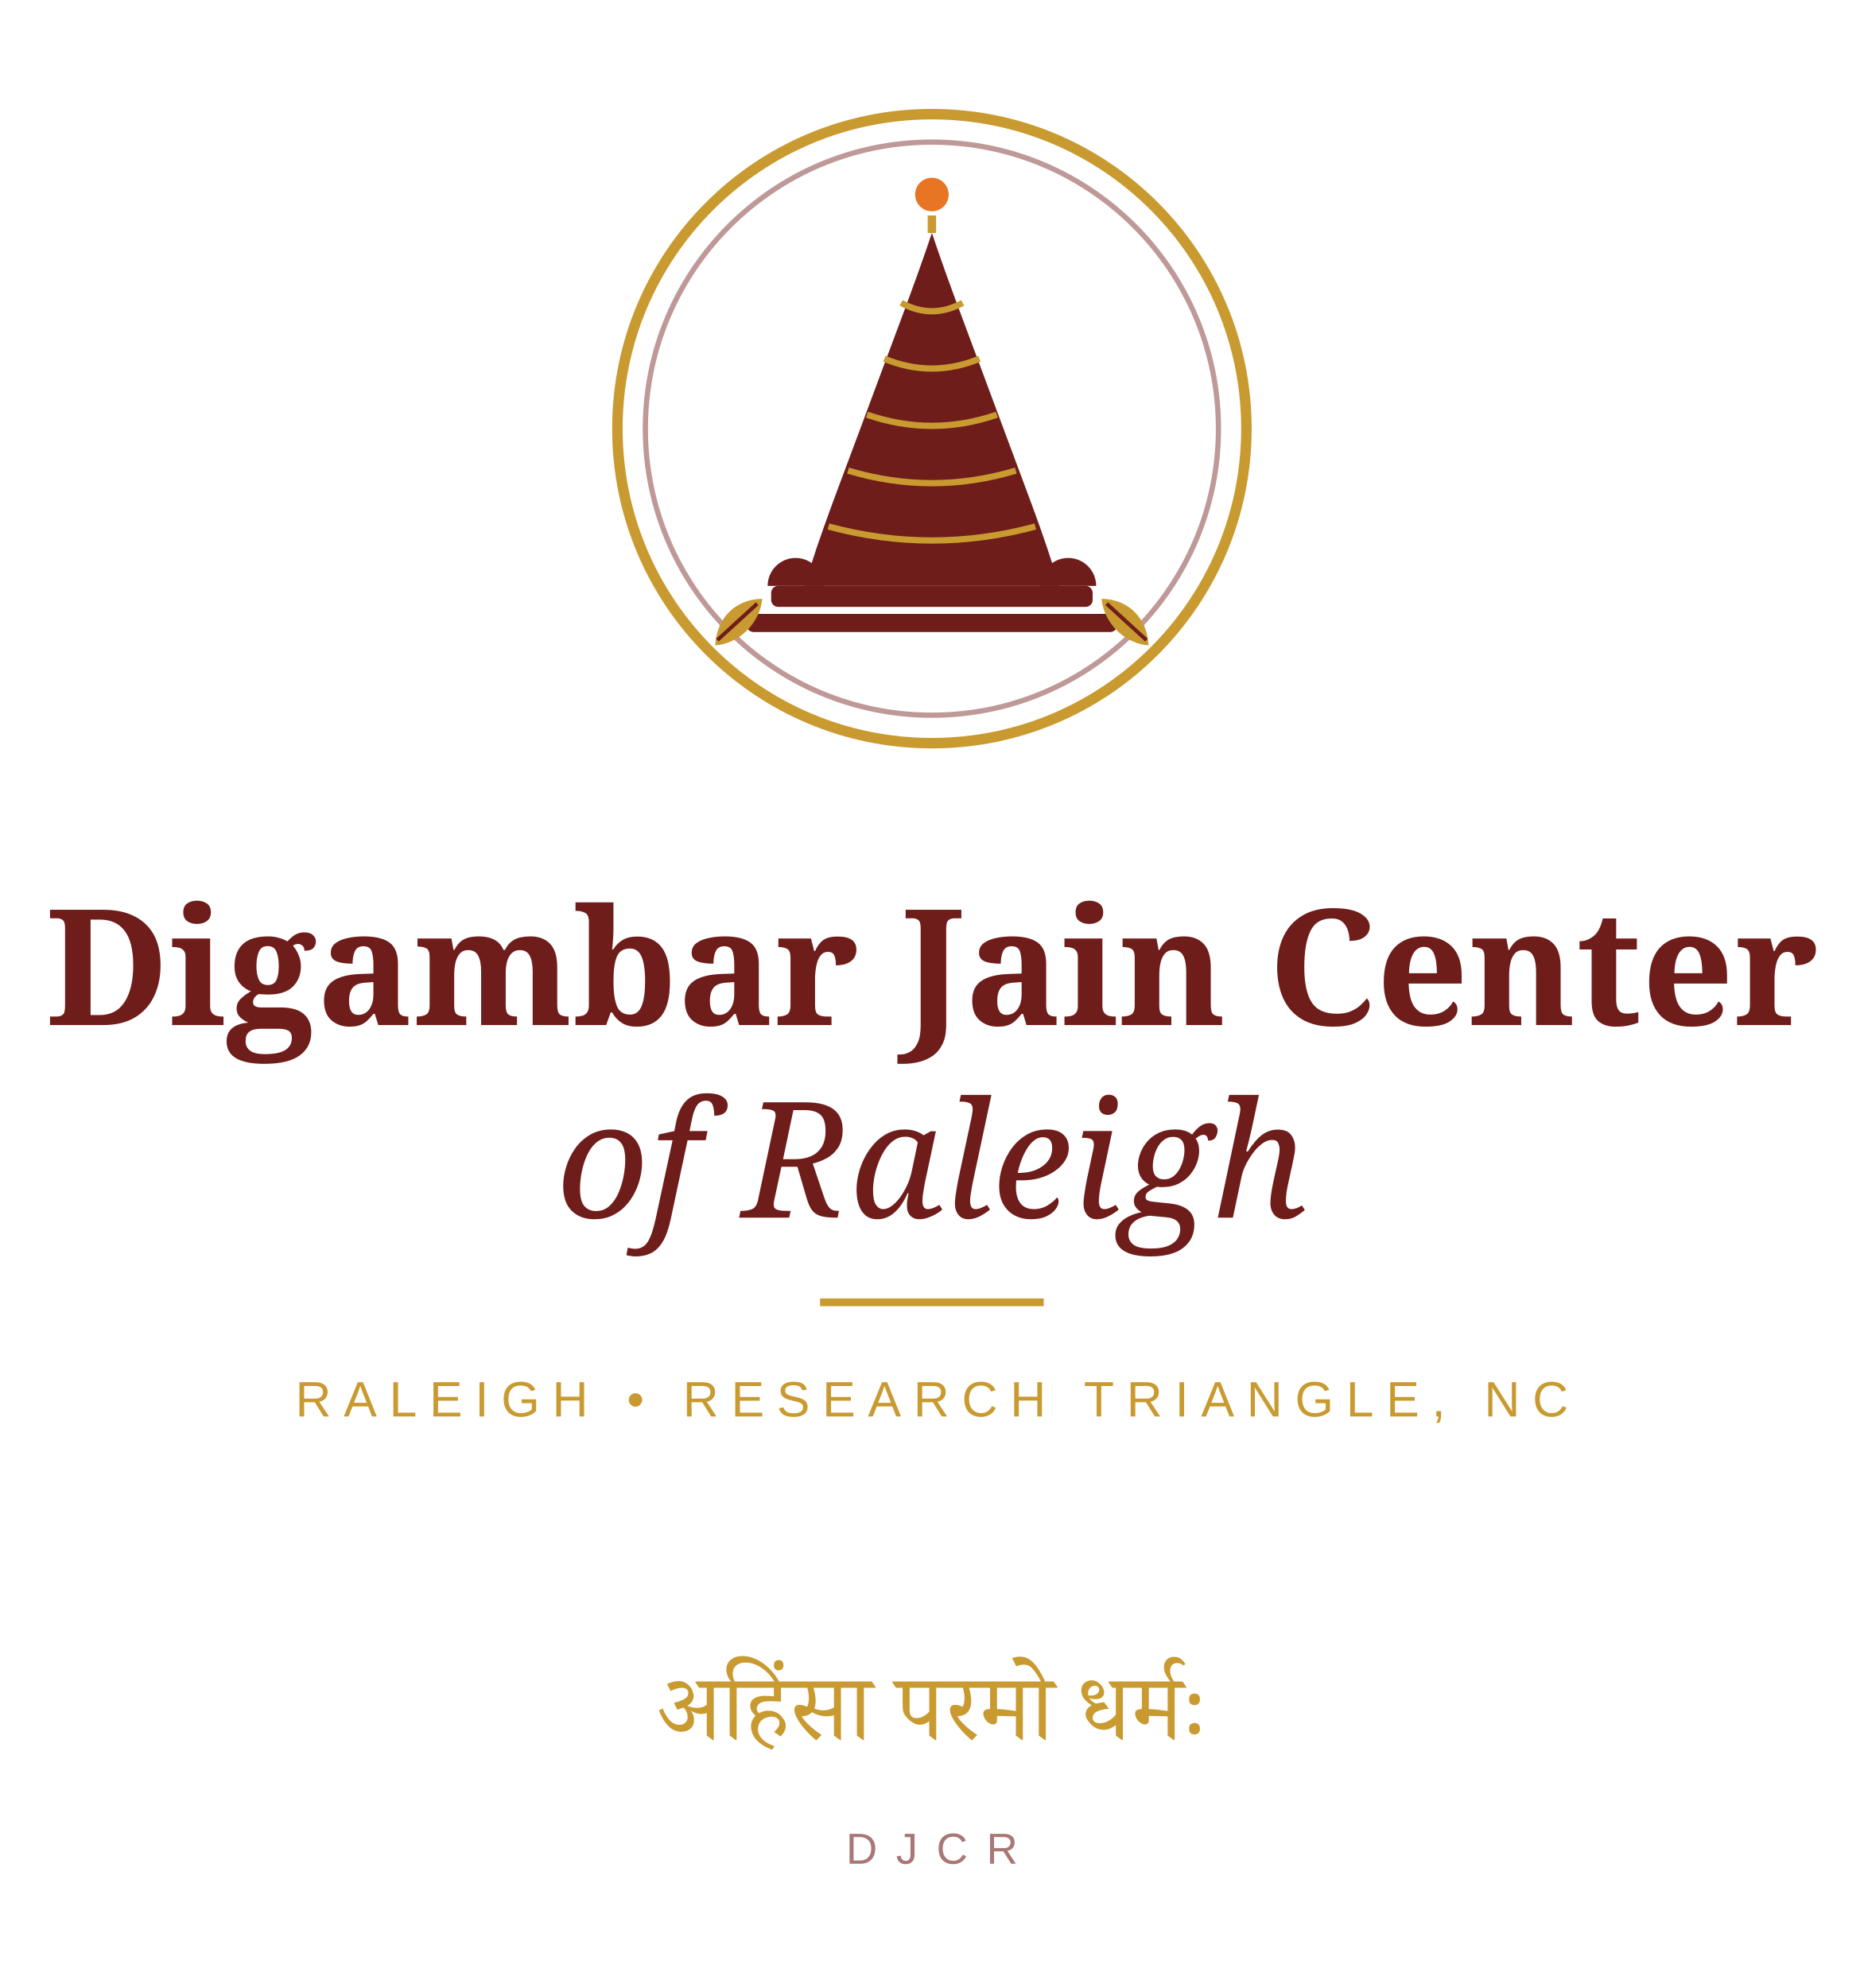
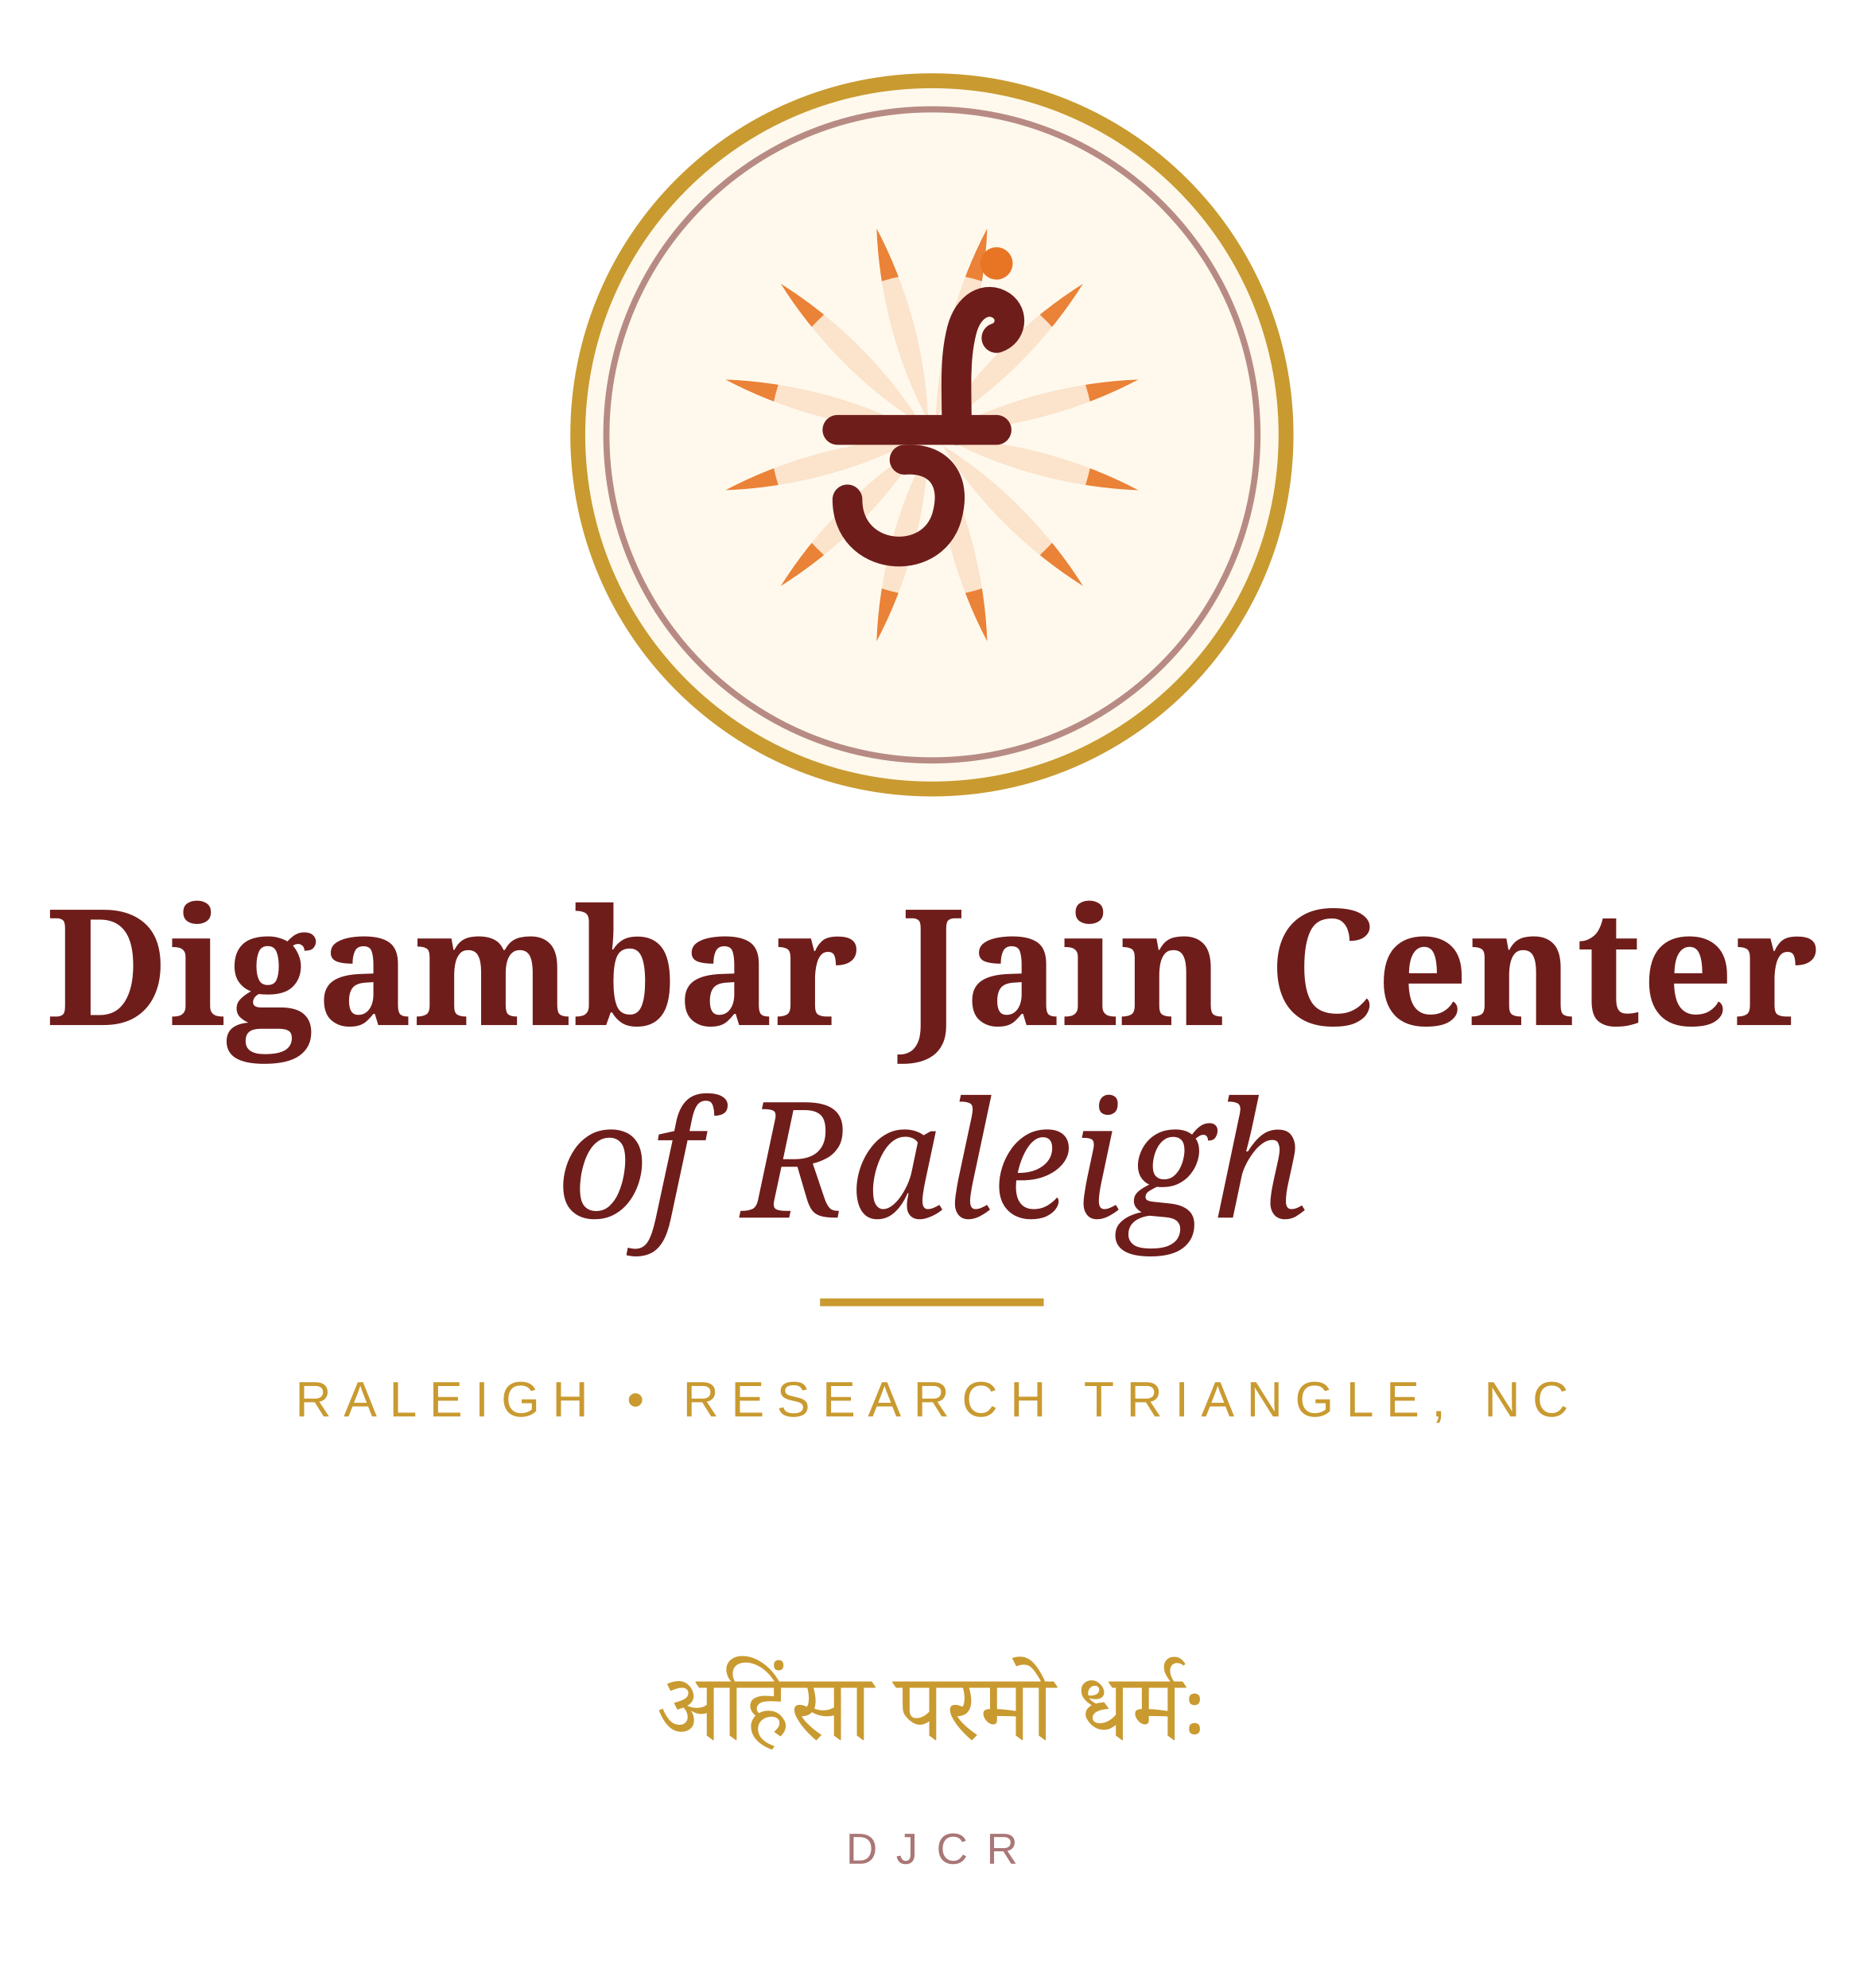
<svg xmlns="http://www.w3.org/2000/svg" viewBox="0 0 600 640" font-family="Cormorant Garamond, Georgia, serif">
  <defs>
-     <g id="djcr-mark-s">
-       <circle cx="96" cy="96" r="90" fill="none" stroke="#C99A30" stroke-width="3" />
-       <circle cx="96" cy="96" r="82" fill="none" stroke="#6F1D1B" stroke-width="1.5" opacity="0.45" />
-       <circle cx="96" cy="29" r="4.8" fill="#E87524" />
-       <path d="M96 35 L96 40" stroke="#C99A30" stroke-width="2.4" />
-       <path d="M96 40 C91 55 84 73 77 92 C70 111 63.6 127 59.6 141 L132.4 141 C128.4 127 122 111 115 92 C108 73 101 55 96 40 Z" fill="#6F1D1B" />
-       <path d="M87.2 60 Q96 64.8 104.8 60" fill="none" stroke="#C99A30" stroke-width="1.8" />
-       <path d="M82.4 76 Q96 81.6 109.6 76" fill="none" stroke="#C99A30" stroke-width="1.8" />
-       <path d="M77.4 92 Q96 98.4 114.6 92" fill="none" stroke="#C99A30" stroke-width="1.8" />
-       <path d="M72 108 Q96 115.2 120 108" fill="none" stroke="#C99A30" stroke-width="1.8" />
-       <path d="M66.4 124 Q96 132 125.6 124" fill="none" stroke="#C99A30" stroke-width="1.8" />
-       <path d="M49 141 a8 8 0 0 1 16 0 Z" fill="#6F1D1B" />
-       <path d="M127 141 a8 8 0 0 1 16 0 Z" fill="#6F1D1B" />
-       <rect x="50" y="141" width="92" height="6" rx="2" fill="#6F1D1B" />
-       <rect x="43" y="149" width="106" height="5.2" rx="2" fill="#6F1D1B" />
-       <g transform="translate(34 158) rotate(-38)">
-         <path d="M0 0 C 5.2 -6, 12.8 -6.8, 18.8 -2.2 C 13.6 3.2, 5.2 3.6, 0 0 Z" fill="#C99A30" />
-         <path d="M1.4 -0.8 L16.8 -2" stroke="#6F1D1B" stroke-width="1.1" />
+     <path id="s-petal-s" d="M300 288 C 287 234 289 176 300 128 C 311 176 313 234 300 288 Z" />
+     <g id="djcr-seal-s">
+       <circle cx="300" cy="300" r="285" fill="#FFF9ED" stroke="#C99A30" stroke-width="12" />
+       <circle cx="300" cy="300" r="262" fill="none" stroke="#6F1D1B" stroke-width="5" opacity="0.5" />
+       <g fill="#E87524" opacity="0.9">
+         <use href="#s-petal-s" transform="rotate(15 300 300)" />
+         <use href="#s-petal-s" transform="rotate(45 300 300)" />
+         <use href="#s-petal-s" transform="rotate(75 300 300)" />
+         <use href="#s-petal-s" transform="rotate(105 300 300)" />
+         <use href="#s-petal-s" transform="rotate(135 300 300)" />
+         <use href="#s-petal-s" transform="rotate(165 300 300)" />
+         <use href="#s-petal-s" transform="rotate(195 300 300)" />
+         <use href="#s-petal-s" transform="rotate(225 300 300)" />
+         <use href="#s-petal-s" transform="rotate(255 300 300)" />
+         <use href="#s-petal-s" transform="rotate(285 300 300)" />
+         <use href="#s-petal-s" transform="rotate(315 300 300)" />
+         <use href="#s-petal-s" transform="rotate(345 300 300)" />
      </g>
-       <g transform="translate(158 158) scale(-1 1) rotate(-38)">
-         <path d="M0 0 C 5.2 -6, 12.8 -6.8, 18.8 -2.2 C 13.6 3.2, 5.2 3.6, 0 0 Z" fill="#C99A30" />
-         <path d="M1.4 -0.8 L16.8 -2" stroke="#6F1D1B" stroke-width="1.1" />
+       <circle cx="300" cy="300" r="130" fill="#FFF9ED" opacity="0.82" />
+       <g stroke="#6F1D1B" stroke-width="24" stroke-linecap="round" fill="none">
+         <path d="M 232 352 C 232 402 300 408 312 366 C 321 334 303 318 278 320" />
+         <path d="M 224 296 L 352 296" />
+         <path d="M 320 296 C 320 262 318 240 324 216 C 329 196 344 188 356 196 C 366 203 364 218 352 222" />
      </g>
+       <circle cx="352" cy="162" r="13" fill="#E87524" />
    </g>
  </defs>
-   <use href="#djcr-mark-s" transform="translate(192 30) scale(1.125)" />
+   <use href="#djcr-seal-s" transform="translate(180 20) scale(0.4)" />
  <text x="300" y="330" text-anchor="middle" font-size="52" font-weight="600" fill="#6F1D1B">Digambar Jain Center</text>
  <text x="300" y="392" text-anchor="middle" font-size="52" font-style="italic" font-weight="500" fill="#6F1D1B">of Raleigh</text>
  <rect x="264" y="418" width="72" height="2.5" fill="#C99A30" />
  <text x="300" y="456" text-anchor="middle" font-family="Plus Jakarta Sans, Arial, sans-serif" font-size="16" letter-spacing="4" fill="#C99A30">RALEIGH • RESEARCH TRIANGLE, NC</text>
  <text x="300" y="560" text-anchor="middle" font-family="Rozha One, Noto Serif Devanagari, serif" font-size="30" fill="#C99A30">अहिंसा परमो धर्मः</text>
  <text x="300" y="600" text-anchor="middle" font-family="Plus Jakarta Sans, Arial, sans-serif" font-size="14" letter-spacing="6" fill="#6F1D1B" opacity="0.6">DJCR</text>
</svg>
